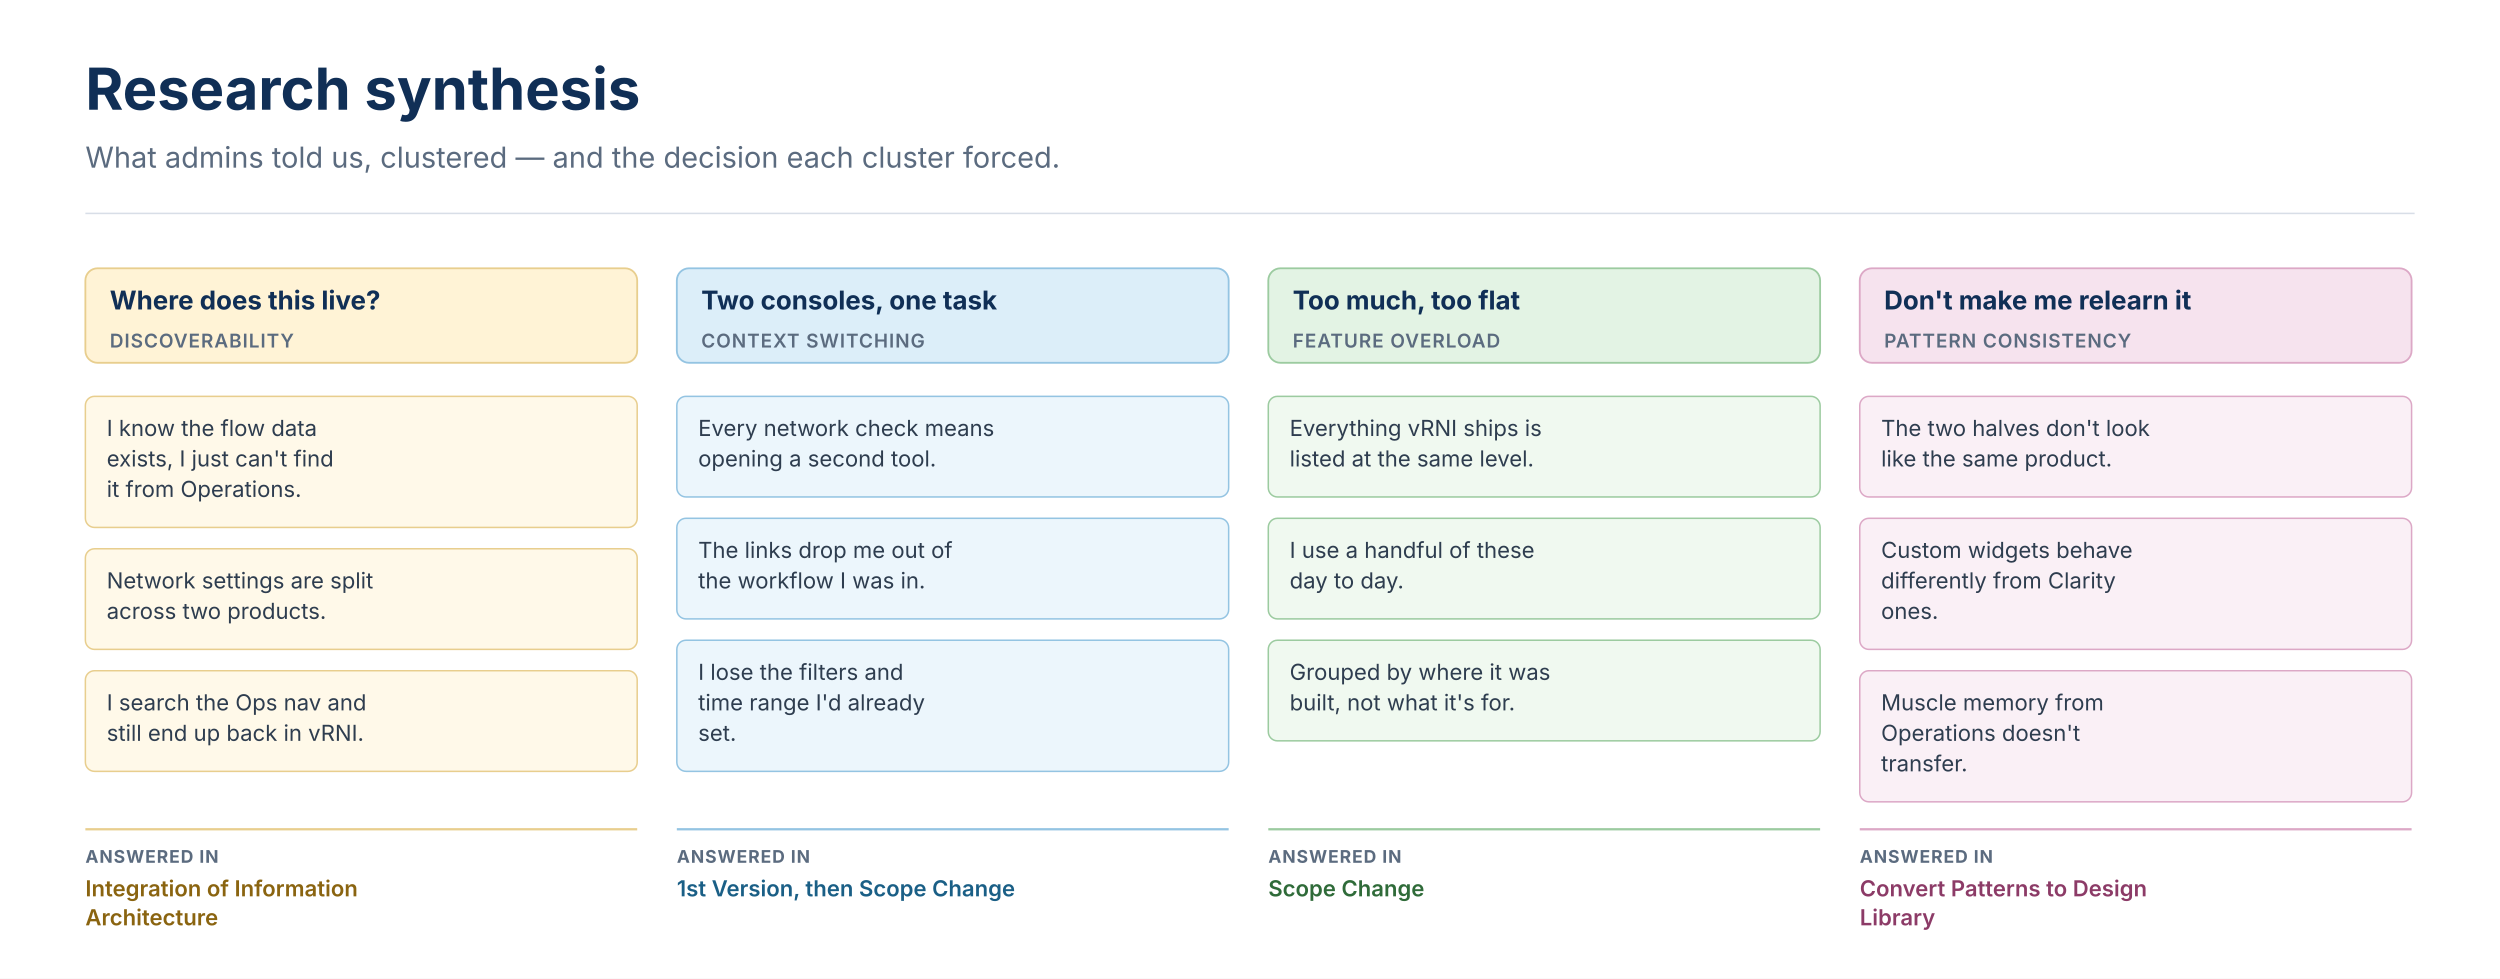
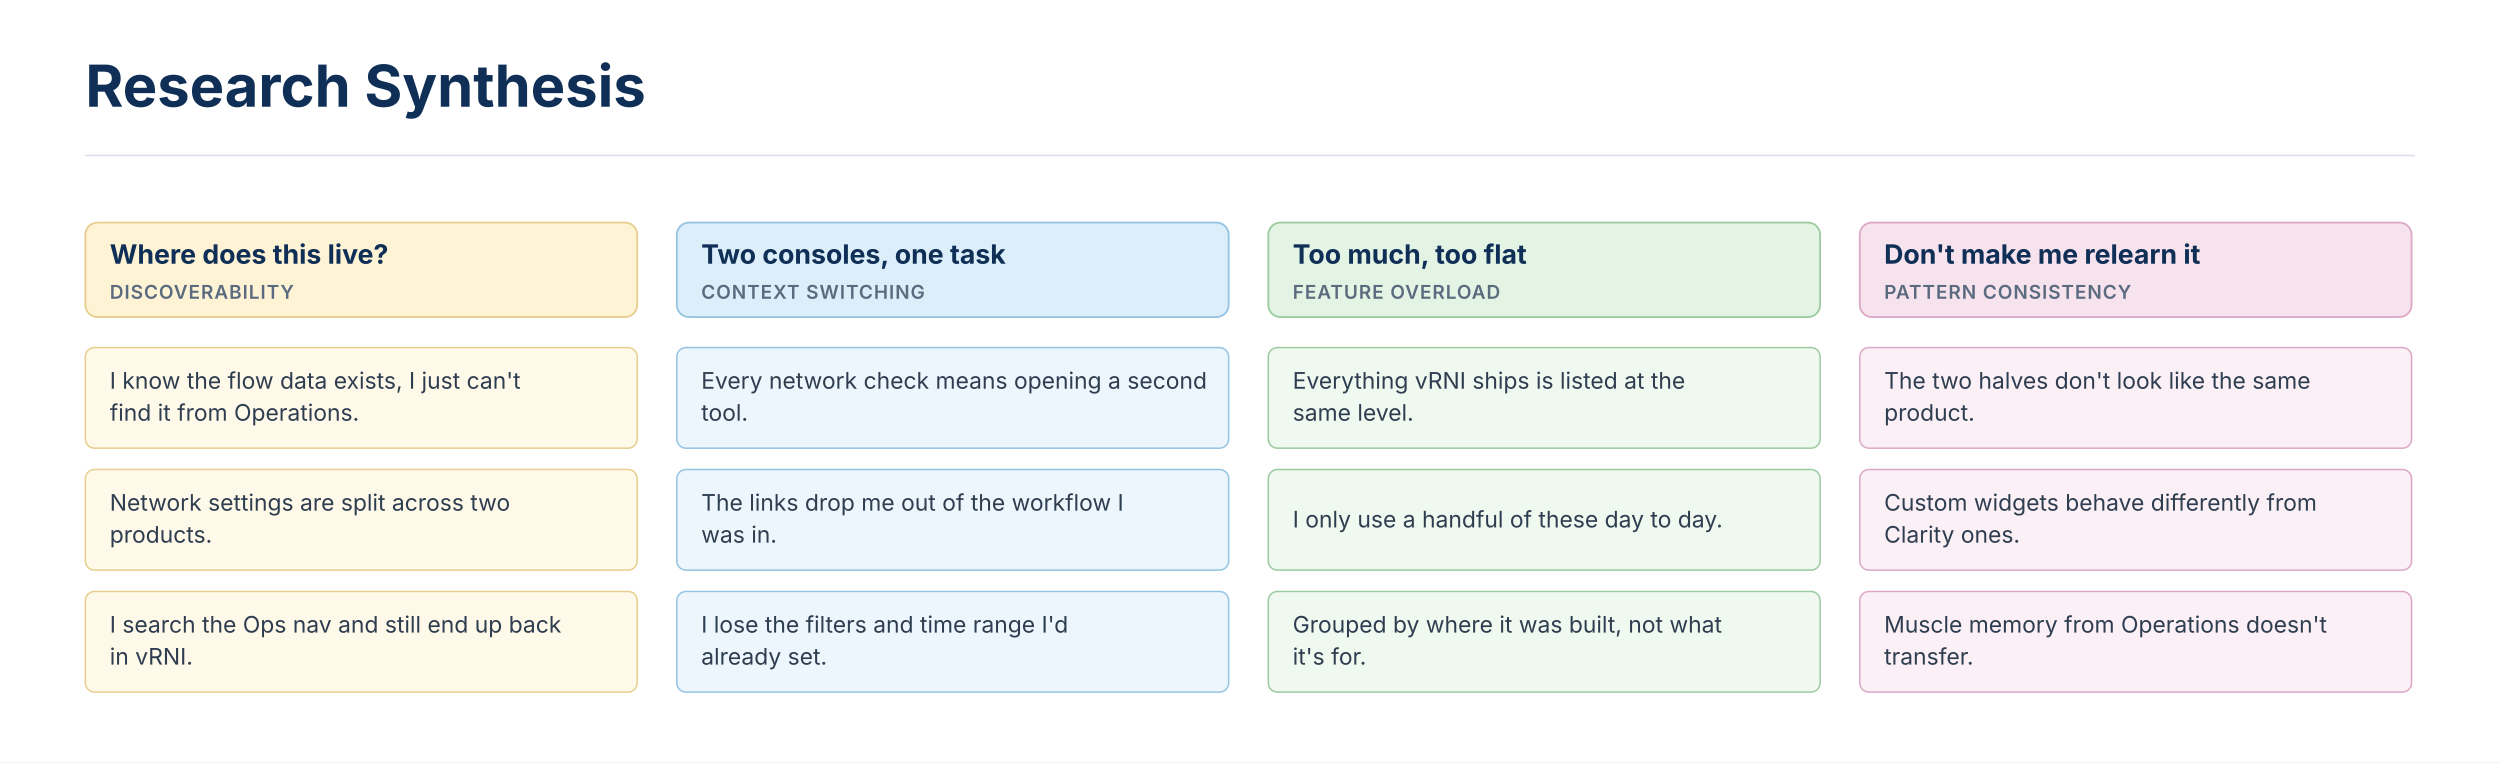
- <svg xmlns="http://www.w3.org/2000/svg" width="1640" height="642" viewBox="0 0 1640 642" font-family="Inter, Helvetica Neue, Arial, sans-serif">
-   <rect width="1640" height="642" fill="#FFFFFF" />
-   <text x="56" y="72" font-size="38" font-weight="700" fill="#102F56">Research synthesis</text>
-   <text x="56" y="110" font-size="19" fill="#5B6B7F">What admins told us, clustered — and the decision each cluster forced.</text>
-   <line x1="56" y1="140" x2="1584" y2="140" stroke="#D8DEE7" />
-   <rect x="56" y="176" width="362" height="62" rx="8" fill="#FFF3D6" stroke="#E8CE8E" stroke-width="1.2" />
-   <text x="72" y="203" font-size="17" font-weight="700" fill="#102F56">Where does this live?</text>
-   <text x="72" y="228" font-size="12.5" font-weight="600" fill="#5B6B7F" letter-spacing="0.6">DISCOVERABILITY</text>
-   <rect x="56" y="260" width="362" height="86" rx="6" fill="#FFF3D6" fill-opacity="0.55" stroke="#E8CE8E" stroke-width="1" />
-   <text x="70" y="286" font-size="14.5" fill="#2E3D4F">I know the flow data</text>
-   <text x="70" y="306" font-size="14.5" fill="#2E3D4F">exists, I just can't find</text>
-   <text x="70" y="326" font-size="14.5" fill="#2E3D4F">it from Operations.</text>
-   <rect x="56" y="360" width="362" height="66" rx="6" fill="#FFF3D6" fill-opacity="0.55" stroke="#E8CE8E" stroke-width="1" />
-   <text x="70" y="386" font-size="14.5" fill="#2E3D4F">Network settings are split</text>
-   <text x="70" y="406" font-size="14.5" fill="#2E3D4F">across two products.</text>
-   <rect x="56" y="440" width="362" height="66" rx="6" fill="#FFF3D6" fill-opacity="0.55" stroke="#E8CE8E" stroke-width="1" />
-   <text x="70" y="466" font-size="14.5" fill="#2E3D4F">I search the Ops nav and</text>
-   <text x="70" y="486" font-size="14.5" fill="#2E3D4F">still end up back in vRNI.</text>
-   <line x1="56" y1="544" x2="418" y2="544" stroke="#E8CE8E" stroke-width="1.5" />
-   <text x="56" y="566" font-size="11.5" font-weight="700" fill="#5B6B7F" letter-spacing="0.6">ANSWERED IN</text>
-   <text x="56" y="588" font-size="14.5" font-weight="600" fill="#8A6410">Integration of Information</text>
-   <text x="56" y="607" font-size="14.5" font-weight="600" fill="#8A6410">Architecture</text>
-   <rect x="444" y="176" width="362" height="62" rx="8" fill="#DCEEF9" stroke="#94C4E2" stroke-width="1.2" />
-   <text x="460" y="203" font-size="17" font-weight="700" fill="#102F56">Two consoles, one task</text>
-   <text x="460" y="228" font-size="12.5" font-weight="600" fill="#5B6B7F" letter-spacing="0.6">CONTEXT SWITCHING</text>
-   <rect x="444" y="260" width="362" height="66" rx="6" fill="#DCEEF9" fill-opacity="0.55" stroke="#94C4E2" stroke-width="1" />
-   <text x="458" y="286" font-size="14.5" fill="#2E3D4F">Every network check means</text>
-   <text x="458" y="306" font-size="14.5" fill="#2E3D4F">opening a second tool.</text>
-   <rect x="444" y="340" width="362" height="66" rx="6" fill="#DCEEF9" fill-opacity="0.55" stroke="#94C4E2" stroke-width="1" />
-   <text x="458" y="366" font-size="14.5" fill="#2E3D4F">The links drop me out of</text>
-   <text x="458" y="386" font-size="14.5" fill="#2E3D4F">the workflow I was in.</text>
-   <rect x="444" y="420" width="362" height="86" rx="6" fill="#DCEEF9" fill-opacity="0.55" stroke="#94C4E2" stroke-width="1" />
-   <text x="458" y="446" font-size="14.5" fill="#2E3D4F">I lose the filters and</text>
-   <text x="458" y="466" font-size="14.5" fill="#2E3D4F">time range I'd already</text>
-   <text x="458" y="486" font-size="14.5" fill="#2E3D4F">set.</text>
-   <line x1="444" y1="544" x2="806" y2="544" stroke="#94C4E2" stroke-width="1.5" />
-   <text x="444" y="566" font-size="11.5" font-weight="700" fill="#5B6B7F" letter-spacing="0.6">ANSWERED IN</text>
-   <text x="444" y="588" font-size="14.5" font-weight="600" fill="#1A5F86">1st Version, then Scope Change</text>
-   <rect x="832" y="176" width="362" height="62" rx="8" fill="#E3F3E4" stroke="#9CCBA0" stroke-width="1.2" />
-   <text x="848" y="203" font-size="17" font-weight="700" fill="#102F56">Too much, too flat</text>
-   <text x="848" y="228" font-size="12.5" font-weight="600" fill="#5B6B7F" letter-spacing="0.6">FEATURE OVERLOAD</text>
-   <rect x="832" y="260" width="362" height="66" rx="6" fill="#E3F3E4" fill-opacity="0.55" stroke="#9CCBA0" stroke-width="1" />
-   <text x="846" y="286" font-size="14.5" fill="#2E3D4F">Everything vRNI ships is</text>
-   <text x="846" y="306" font-size="14.5" fill="#2E3D4F">listed at the same level.</text>
-   <rect x="832" y="340" width="362" height="66" rx="6" fill="#E3F3E4" fill-opacity="0.55" stroke="#9CCBA0" stroke-width="1" />
-   <text x="846" y="366" font-size="14.5" fill="#2E3D4F">I use a handful of these</text>
-   <text x="846" y="386" font-size="14.5" fill="#2E3D4F">day to day.</text>
-   <rect x="832" y="420" width="362" height="66" rx="6" fill="#E3F3E4" fill-opacity="0.55" stroke="#9CCBA0" stroke-width="1" />
-   <text x="846" y="446" font-size="14.5" fill="#2E3D4F">Grouped by where it was</text>
-   <text x="846" y="466" font-size="14.5" fill="#2E3D4F">built, not what it's for.</text>
-   <line x1="832" y1="544" x2="1194" y2="544" stroke="#9CCBA0" stroke-width="1.5" />
-   <text x="832" y="566" font-size="11.5" font-weight="700" fill="#5B6B7F" letter-spacing="0.6">ANSWERED IN</text>
-   <text x="832" y="588" font-size="14.5" font-weight="600" fill="#2F6B39">Scope Change</text>
-   <rect x="1220" y="176" width="362" height="62" rx="8" fill="#F6E3EE" stroke="#DCA8C6" stroke-width="1.2" />
-   <text x="1236" y="203" font-size="17" font-weight="700" fill="#102F56">Don't make me relearn it</text>
-   <text x="1236" y="228" font-size="12.5" font-weight="600" fill="#5B6B7F" letter-spacing="0.6">PATTERN CONSISTENCY</text>
-   <rect x="1220" y="260" width="362" height="66" rx="6" fill="#F6E3EE" fill-opacity="0.55" stroke="#DCA8C6" stroke-width="1" />
-   <text x="1234" y="286" font-size="14.5" fill="#2E3D4F">The two halves don't look</text>
-   <text x="1234" y="306" font-size="14.5" fill="#2E3D4F">like the same product.</text>
-   <rect x="1220" y="340" width="362" height="86" rx="6" fill="#F6E3EE" fill-opacity="0.55" stroke="#DCA8C6" stroke-width="1" />
-   <text x="1234" y="366" font-size="14.5" fill="#2E3D4F">Custom widgets behave</text>
-   <text x="1234" y="386" font-size="14.5" fill="#2E3D4F">differently from Clarity</text>
-   <text x="1234" y="406" font-size="14.5" fill="#2E3D4F">ones.</text>
-   <rect x="1220" y="440" width="362" height="86" rx="6" fill="#F6E3EE" fill-opacity="0.55" stroke="#DCA8C6" stroke-width="1" />
-   <text x="1234" y="466" font-size="14.5" fill="#2E3D4F">Muscle memory from</text>
-   <text x="1234" y="486" font-size="14.5" fill="#2E3D4F">Operations doesn't</text>
-   <text x="1234" y="506" font-size="14.5" fill="#2E3D4F">transfer.</text>
-   <line x1="1220" y1="544" x2="1582" y2="544" stroke="#DCA8C6" stroke-width="1.5" />
-   <text x="1220" y="566" font-size="11.5" font-weight="700" fill="#5B6B7F" letter-spacing="0.6">ANSWERED IN</text>
-   <text x="1220" y="588" font-size="14.5" font-weight="600" fill="#8C3B67">Convert Patterns to Design</text>
-   <text x="1220" y="607" font-size="14.5" font-weight="600" fill="#8C3B67">Library</text>
+ <svg xmlns="http://www.w3.org/2000/svg" width="1640" height="500" viewBox="0 0 1640 500" font-family="Inter, Helvetica Neue, Arial, sans-serif">
+   <rect width="1640" height="500" fill="#FFFFFF" />
+   <text x="56" y="70" font-size="38" font-weight="700" fill="#102F56">Research Synthesis</text>
+   <line x1="56" y1="102" x2="1584" y2="102" stroke="#D8DEE7" />
+   <rect x="56" y="146" width="362" height="62" rx="8" fill="#FFF3D6" stroke="#E8CE8E" stroke-width="1.2" />
+   <text x="72" y="173" font-size="17.5" font-weight="700" fill="#102F56">Where does this live?</text>
+   <text x="72" y="196" font-size="12.5" font-weight="600" fill="#5B6B7F" letter-spacing="0.6">DISCOVERABILITY</text>
+   <rect x="56" y="228" width="362" height="66" rx="6" fill="#FFF3D6" fill-opacity="0.55" stroke="#E8CE8E" stroke-width="1" />
+   <text x="72" y="255" font-size="15" fill="#2E3D4F">I know the flow data exists, I just can't</text>
+   <text x="72" y="276" font-size="15" fill="#2E3D4F">find it from Operations.</text>
+   <rect x="56" y="308" width="362" height="66" rx="6" fill="#FFF3D6" fill-opacity="0.55" stroke="#E8CE8E" stroke-width="1" />
+   <text x="72" y="335" font-size="15" fill="#2E3D4F">Network settings are split across two</text>
+   <text x="72" y="356" font-size="15" fill="#2E3D4F">products.</text>
+   <rect x="56" y="388" width="362" height="66" rx="6" fill="#FFF3D6" fill-opacity="0.55" stroke="#E8CE8E" stroke-width="1" />
+   <text x="72" y="415" font-size="15" fill="#2E3D4F">I search the Ops nav and still end up back</text>
+   <text x="72" y="436" font-size="15" fill="#2E3D4F">in vRNI.</text>
+   <rect x="444" y="146" width="362" height="62" rx="8" fill="#DCEEF9" stroke="#94C4E2" stroke-width="1.2" />
+   <text x="460" y="173" font-size="17.5" font-weight="700" fill="#102F56">Two consoles, one task</text>
+   <text x="460" y="196" font-size="12.5" font-weight="600" fill="#5B6B7F" letter-spacing="0.6">CONTEXT SWITCHING</text>
+   <rect x="444" y="228" width="362" height="66" rx="6" fill="#DCEEF9" fill-opacity="0.55" stroke="#94C4E2" stroke-width="1" />
+   <text x="460" y="255" font-size="15" fill="#2E3D4F">Every network check means opening a second</text>
+   <text x="460" y="276" font-size="15" fill="#2E3D4F">tool.</text>
+   <rect x="444" y="308" width="362" height="66" rx="6" fill="#DCEEF9" fill-opacity="0.55" stroke="#94C4E2" stroke-width="1" />
+   <text x="460" y="335" font-size="15" fill="#2E3D4F">The links drop me out of the workflow I</text>
+   <text x="460" y="356" font-size="15" fill="#2E3D4F">was in.</text>
+   <rect x="444" y="388" width="362" height="66" rx="6" fill="#DCEEF9" fill-opacity="0.55" stroke="#94C4E2" stroke-width="1" />
+   <text x="460" y="415" font-size="15" fill="#2E3D4F">I lose the filters and time range I'd</text>
+   <text x="460" y="436" font-size="15" fill="#2E3D4F">already set.</text>
+   <rect x="832" y="146" width="362" height="62" rx="8" fill="#E3F3E4" stroke="#9CCBA0" stroke-width="1.2" />
+   <text x="848" y="173" font-size="17.5" font-weight="700" fill="#102F56">Too much, too flat</text>
+   <text x="848" y="196" font-size="12.5" font-weight="600" fill="#5B6B7F" letter-spacing="0.6">FEATURE OVERLOAD</text>
+   <rect x="832" y="228" width="362" height="66" rx="6" fill="#E3F3E4" fill-opacity="0.55" stroke="#9CCBA0" stroke-width="1" />
+   <text x="848" y="255" font-size="15" fill="#2E3D4F">Everything vRNI ships is listed at the</text>
+   <text x="848" y="276" font-size="15" fill="#2E3D4F">same level.</text>
+   <rect x="832" y="308" width="362" height="66" rx="6" fill="#E3F3E4" fill-opacity="0.55" stroke="#9CCBA0" stroke-width="1" />
+   <text x="848" y="346" font-size="15" fill="#2E3D4F">I only use a handful of these day to day.</text>
+   <rect x="832" y="388" width="362" height="66" rx="6" fill="#E3F3E4" fill-opacity="0.55" stroke="#9CCBA0" stroke-width="1" />
+   <text x="848" y="415" font-size="15" fill="#2E3D4F">Grouped by where it was built, not what</text>
+   <text x="848" y="436" font-size="15" fill="#2E3D4F">it's for.</text>
+   <rect x="1220" y="146" width="362" height="62" rx="8" fill="#F6E3EE" stroke="#DCA8C6" stroke-width="1.2" />
+   <text x="1236" y="173" font-size="17.5" font-weight="700" fill="#102F56">Don't make me relearn it</text>
+   <text x="1236" y="196" font-size="12.5" font-weight="600" fill="#5B6B7F" letter-spacing="0.6">PATTERN CONSISTENCY</text>
+   <rect x="1220" y="228" width="362" height="66" rx="6" fill="#F6E3EE" fill-opacity="0.55" stroke="#DCA8C6" stroke-width="1" />
+   <text x="1236" y="255" font-size="15" fill="#2E3D4F">The two halves don't look like the same</text>
+   <text x="1236" y="276" font-size="15" fill="#2E3D4F">product.</text>
+   <rect x="1220" y="308" width="362" height="66" rx="6" fill="#F6E3EE" fill-opacity="0.55" stroke="#DCA8C6" stroke-width="1" />
+   <text x="1236" y="335" font-size="15" fill="#2E3D4F">Custom widgets behave differently from</text>
+   <text x="1236" y="356" font-size="15" fill="#2E3D4F">Clarity ones.</text>
+   <rect x="1220" y="388" width="362" height="66" rx="6" fill="#F6E3EE" fill-opacity="0.55" stroke="#DCA8C6" stroke-width="1" />
+   <text x="1236" y="415" font-size="15" fill="#2E3D4F">Muscle memory from Operations doesn't</text>
+   <text x="1236" y="436" font-size="15" fill="#2E3D4F">transfer.</text>
</svg>
